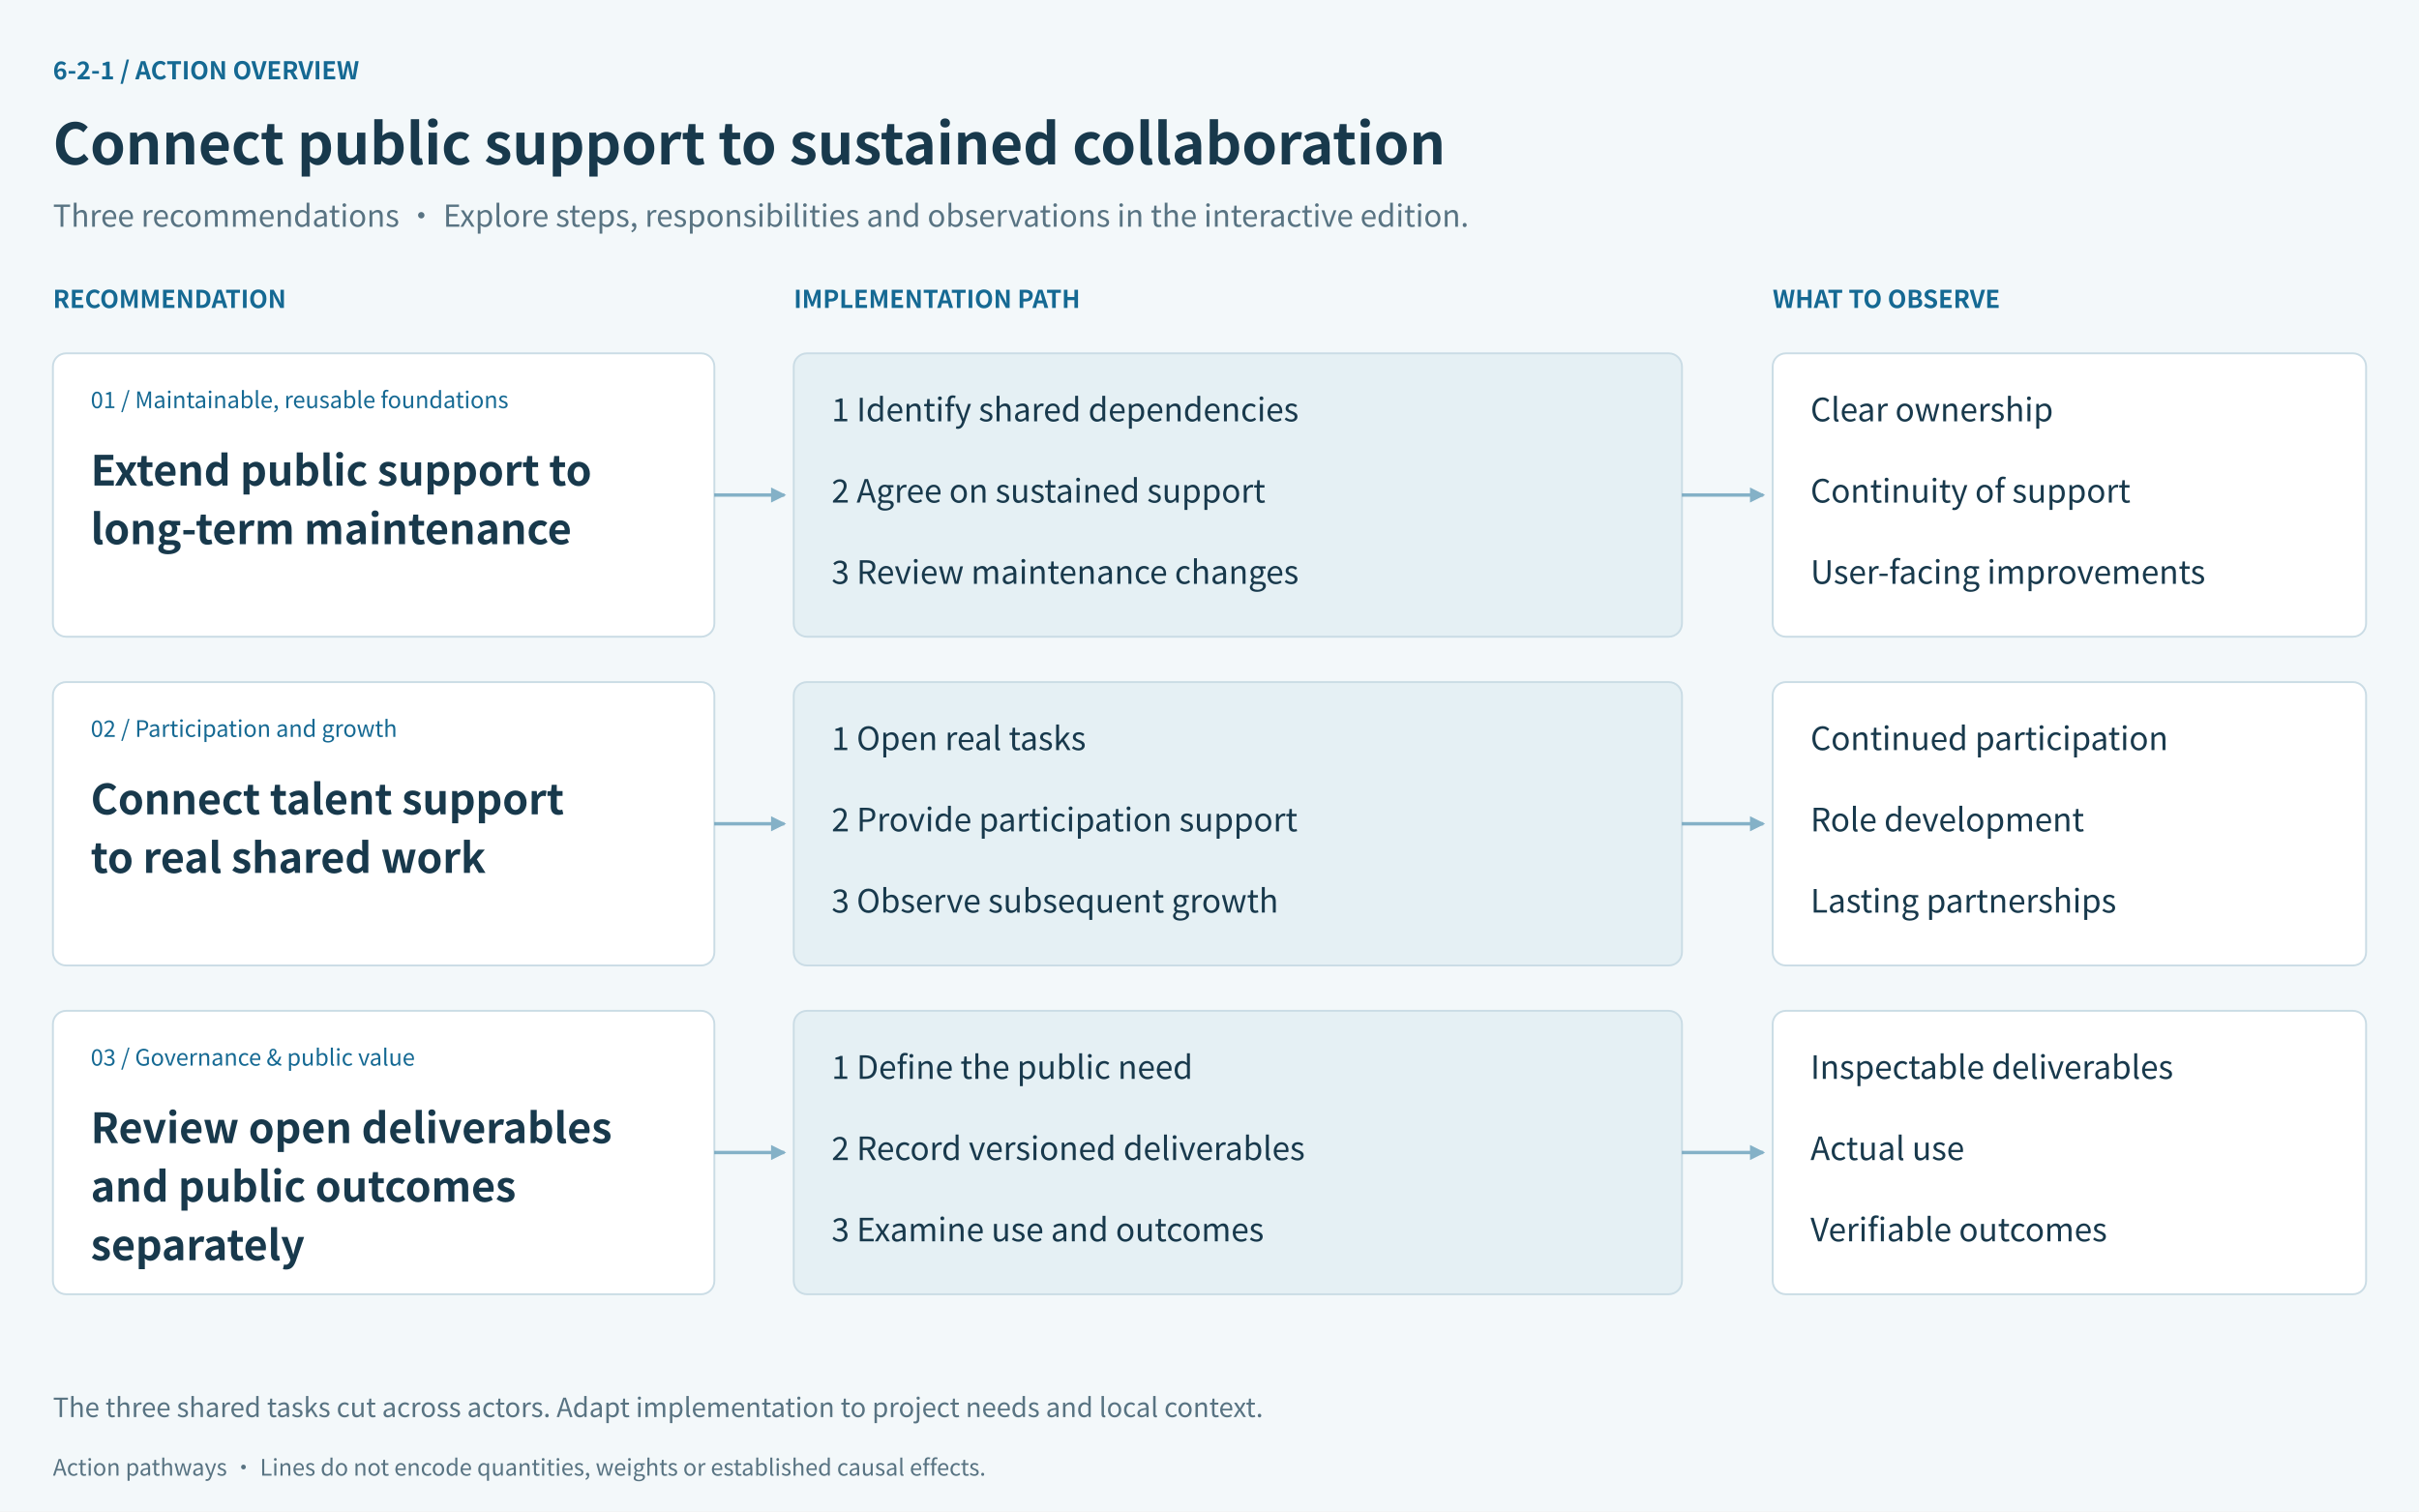
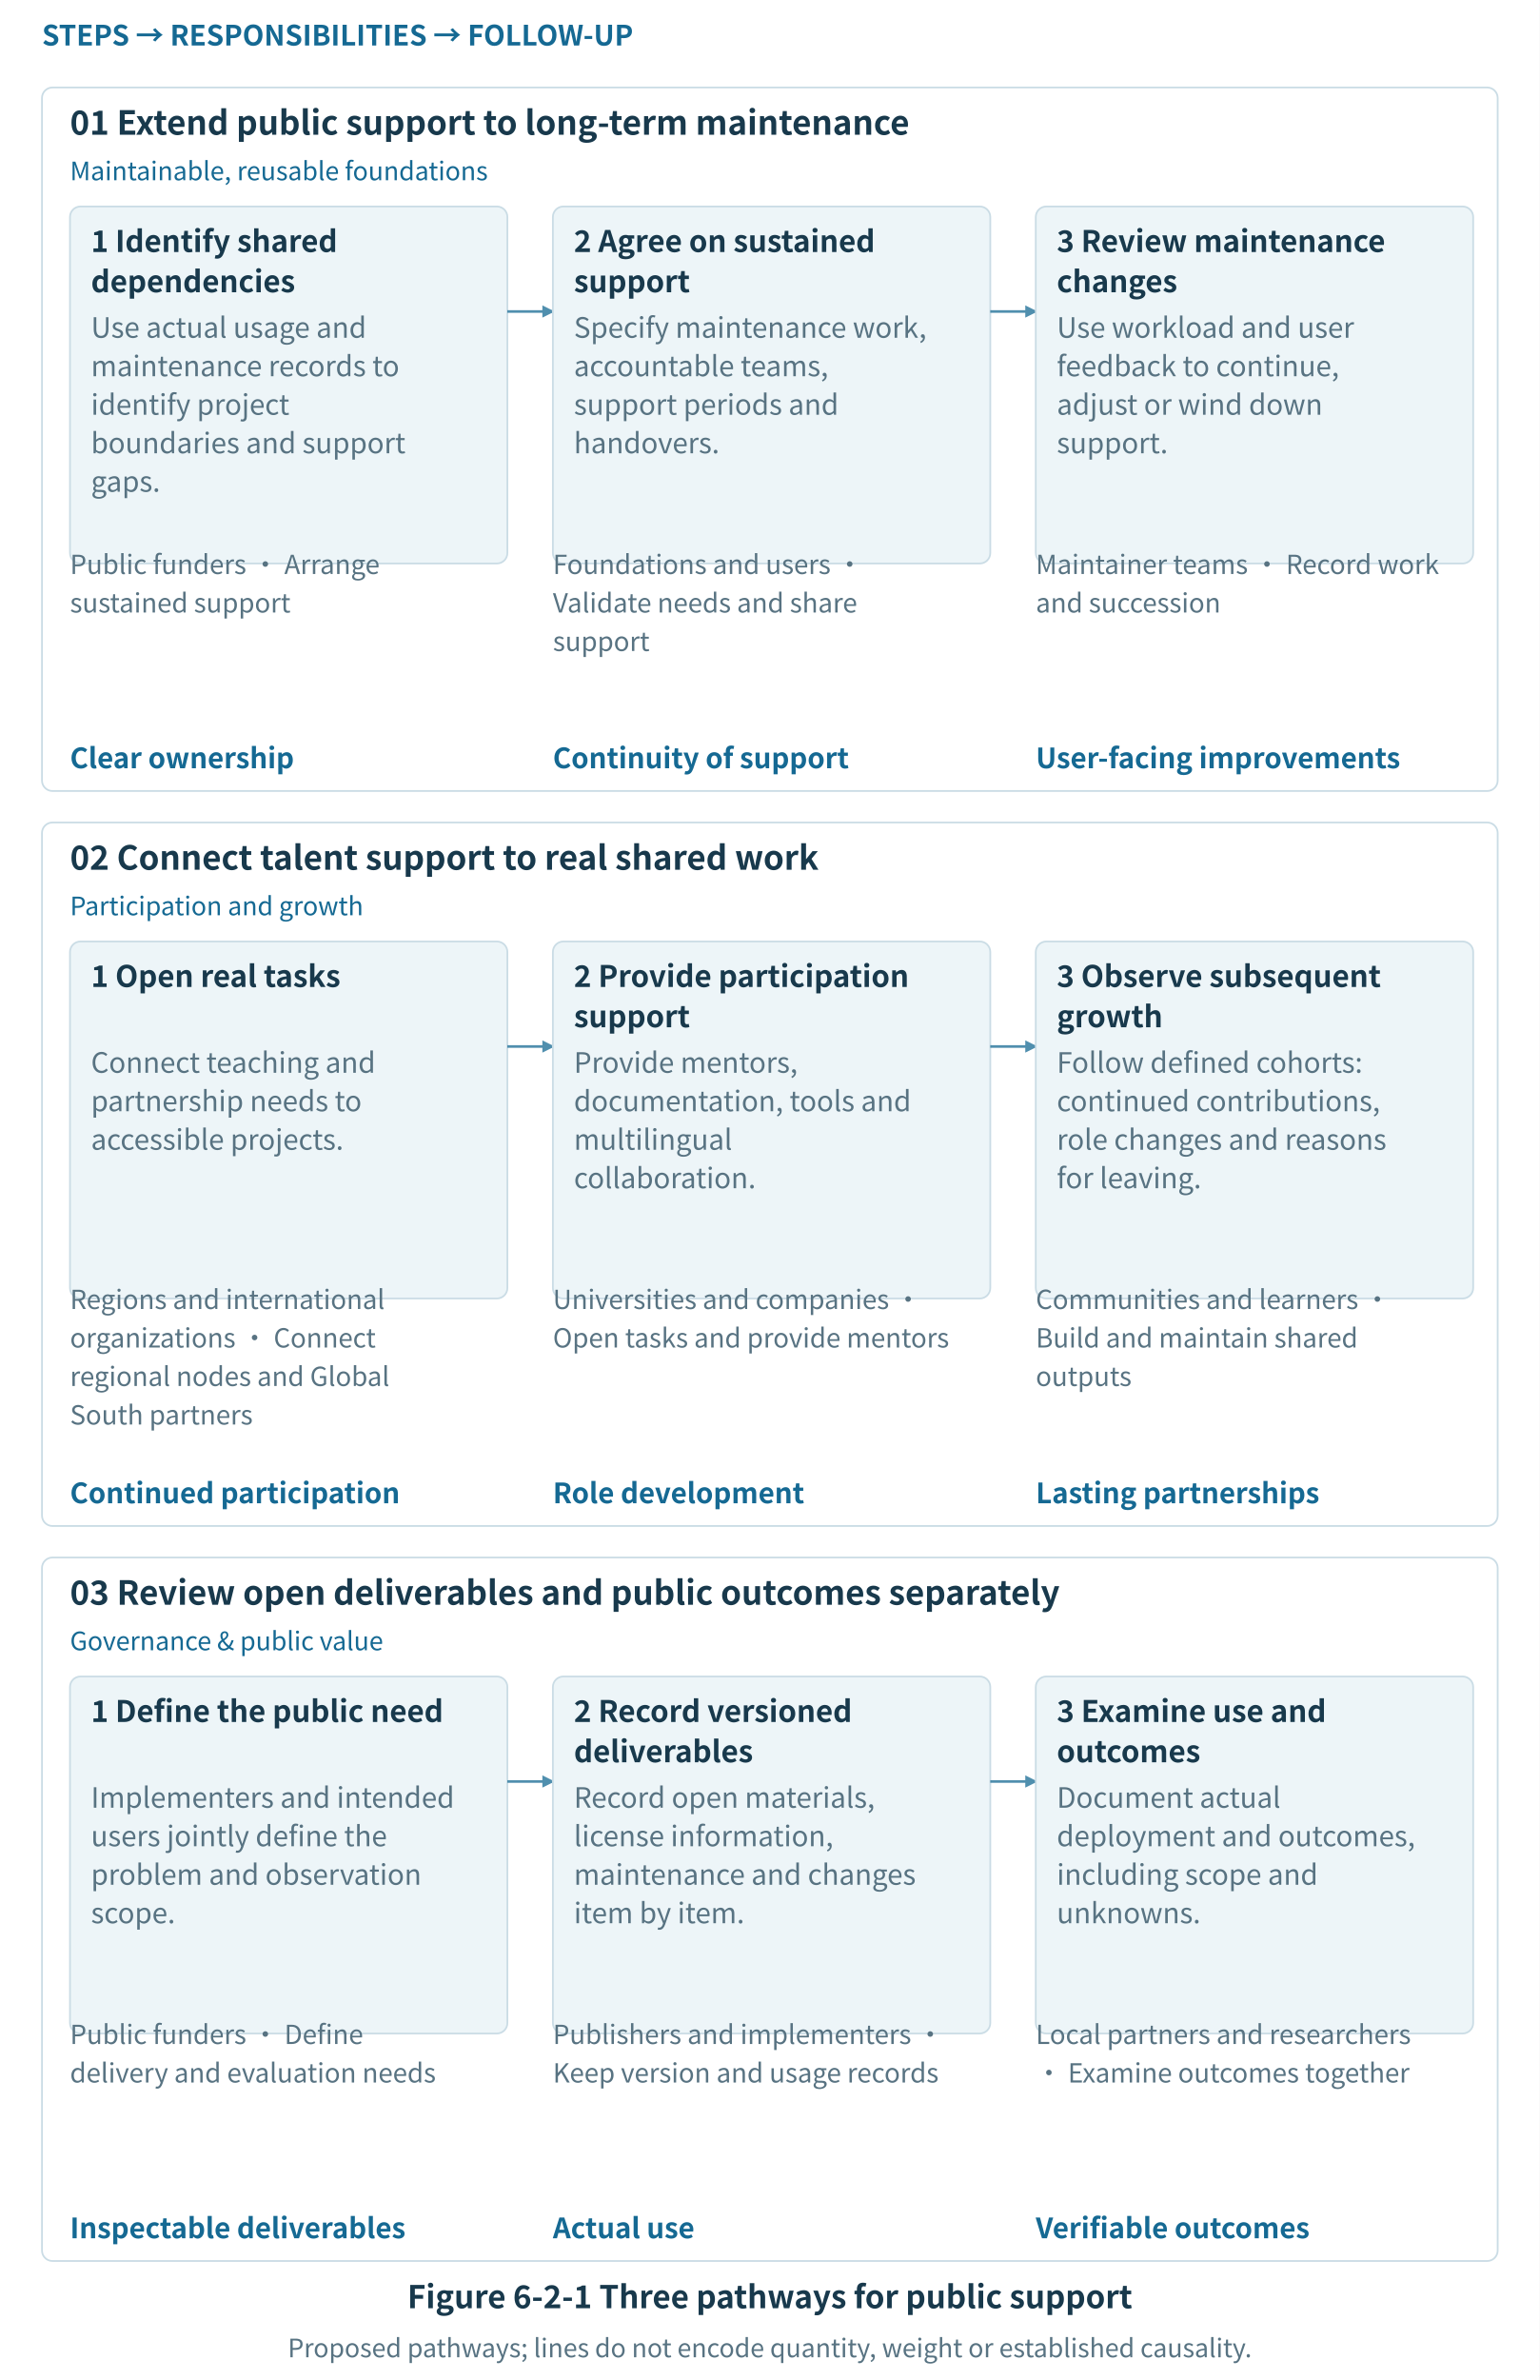
- <svg xmlns="http://www.w3.org/2000/svg" width="1280" height="800" viewBox="0 0 1280 800" role="img">
-   <rect width="1280" height="800" fill="#f3f8fa" />
+ <svg xmlns="http://www.w3.org/2000/svg" width="880" height="1360" viewBox="0 0 880 1360" role="img">
  <defs>
-     <marker id="arrow" markerWidth="8" markerHeight="8" refX="7" refY="4" orient="auto" markerUnits="userSpaceOnUse">
-       <path d="M0 0L8 4L0 8" fill="#156993" />
+     <marker id="arrow" markerWidth="7" markerHeight="7" refX="6" refY="3.5" orient="auto" markerUnits="userSpaceOnUse">
+       <path d="M0 0L7 3.5L0 7" fill="#156993" />
    </marker>
  </defs>
+   <rect width="880" height="1360" fill="#ffffff" />
  <g font-family="Noto Sans CJK SC,Arial,sans-serif" fill="#18394c">
-     <text x="28" y="42" font-size="13" font-weight="600" fill="#156993">6-2-1 / ACTION OVERVIEW</text>
-     <text x="28" y="87" font-size="30" font-weight="600" fill="#18394c">Connect public support to sustained collaboration</text>
-     <text x="28" y="120" font-size="16" font-weight="400" fill="#587382">Three recommendations · Explore steps, responsibilities and observations in the interactive edition.</text>
-     <text x="28" y="163" font-size="13" font-weight="600" fill="#156993">RECOMMENDATION</text>
-     <text x="420" y="163" font-size="13" font-weight="600" fill="#156993">IMPLEMENTATION PATH</text>
-     <text x="938" y="163" font-size="13" font-weight="600" fill="#156993">WHAT TO OBSERVE</text>
-     <rect x="28" y="187" width="350" height="150" rx="7" fill="#fff" stroke="#cadce5" />
-     <text x="48" y="216" font-size="12" font-weight="400" fill="#156993">01 / Maintainable, reusable foundations</text>
-     <text x="48" y="257" font-size="22" font-weight="600" fill="#18394c">Extend public support to</text>
-     <text x="48" y="288" font-size="22" font-weight="600" fill="#18394c">long-term maintenance</text>
-     <path d="M378 262H415" stroke="#156993" stroke-width="1.8" fill="none" opacity="0.5" marker-end="url(#arrow)" />
-     <rect x="420" y="187" width="470" height="150" rx="7" fill="#e5f0f4" stroke="#cadce5" />
-     <text x="440" y="223" font-size="17" font-weight="400" fill="#18394c">1 Identify shared dependencies</text>
-     <text x="440" y="266" font-size="17" font-weight="400" fill="#18394c">2 Agree on sustained support</text>
-     <text x="440" y="309" font-size="17" font-weight="400" fill="#18394c">3 Review maintenance changes</text>
-     <path d="M890 262H933" stroke="#156993" stroke-width="1.8" fill="none" opacity="0.5" marker-end="url(#arrow)" />
-     <rect x="938" y="187" width="314" height="150" rx="7" fill="#fff" stroke="#cadce5" />
-     <text x="958" y="223" font-size="17" font-weight="400" fill="#18394c">Clear ownership</text>
-     <text x="958" y="266" font-size="17" font-weight="400" fill="#18394c">Continuity of support</text>
-     <text x="958" y="309" font-size="17" font-weight="400" fill="#18394c">User-facing improvements</text>
-     <rect x="28" y="361" width="350" height="150" rx="7" fill="#fff" stroke="#cadce5" />
-     <text x="48" y="390" font-size="12" font-weight="400" fill="#156993">02 / Participation and growth</text>
-     <text x="48" y="431" font-size="22" font-weight="600" fill="#18394c">Connect talent support</text>
-     <text x="48" y="462" font-size="22" font-weight="600" fill="#18394c">to real shared work</text>
-     <path d="M378 436H415" stroke="#156993" stroke-width="1.8" fill="none" opacity="0.5" marker-end="url(#arrow)" />
-     <rect x="420" y="361" width="470" height="150" rx="7" fill="#e5f0f4" stroke="#cadce5" />
-     <text x="440" y="397" font-size="17" font-weight="400" fill="#18394c">1 Open real tasks</text>
-     <text x="440" y="440" font-size="17" font-weight="400" fill="#18394c">2 Provide participation support</text>
-     <text x="440" y="483" font-size="17" font-weight="400" fill="#18394c">3 Observe subsequent growth</text>
-     <path d="M890 436H933" stroke="#156993" stroke-width="1.8" fill="none" opacity="0.5" marker-end="url(#arrow)" />
-     <rect x="938" y="361" width="314" height="150" rx="7" fill="#fff" stroke="#cadce5" />
-     <text x="958" y="397" font-size="17" font-weight="400" fill="#18394c">Continued participation</text>
-     <text x="958" y="440" font-size="17" font-weight="400" fill="#18394c">Role development</text>
-     <text x="958" y="483" font-size="17" font-weight="400" fill="#18394c">Lasting partnerships</text>
-     <rect x="28" y="535" width="350" height="150" rx="7" fill="#fff" stroke="#cadce5" />
-     <text x="48" y="564" font-size="12" font-weight="400" fill="#156993">03 / Governance &amp; public value</text>
-     <text x="48" y="605" font-size="22" font-weight="600" fill="#18394c">Review open deliverables</text>
-     <text x="48" y="636" font-size="22" font-weight="600" fill="#18394c">and public outcomes</text>
-     <text x="48" y="667" font-size="22" font-weight="600" fill="#18394c">separately</text>
-     <path d="M378 610H415" stroke="#156993" stroke-width="1.8" fill="none" opacity="0.5" marker-end="url(#arrow)" />
-     <rect x="420" y="535" width="470" height="150" rx="7" fill="#e5f0f4" stroke="#cadce5" />
-     <text x="440" y="571" font-size="17" font-weight="400" fill="#18394c">1 Define the public need</text>
-     <text x="440" y="614" font-size="17" font-weight="400" fill="#18394c">2 Record versioned deliverables</text>
-     <text x="440" y="657" font-size="17" font-weight="400" fill="#18394c">3 Examine use and outcomes</text>
-     <path d="M890 610H933" stroke="#156993" stroke-width="1.8" fill="none" opacity="0.5" marker-end="url(#arrow)" />
-     <rect x="938" y="535" width="314" height="150" rx="7" fill="#fff" stroke="#cadce5" />
-     <text x="958" y="571" font-size="17" font-weight="400" fill="#18394c">Inspectable deliverables</text>
-     <text x="958" y="614" font-size="17" font-weight="400" fill="#18394c">Actual use</text>
-     <text x="958" y="657" font-size="17" font-weight="400" fill="#18394c">Verifiable outcomes</text>
-     <text x="28" y="750" font-size="14" font-weight="400" fill="#587382">The three shared tasks cut across actors. Adapt implementation to project needs and local context.</text>
-     <text x="28" y="781" font-size="12" font-weight="400" fill="#587382">Action pathways · Lines do not encode quantities, weights or established causal effects.</text>
+     <text x="24" y="26" text-anchor="start" font-size="16" font-weight="600" fill="#156993">STEPS → RESPONSIBILITIES → FOLLOW-UP</text>
+     <rect x="24" y="50" width="832" height="402" rx="6" fill="#ffffff" stroke="#cadce5" />
+     <text x="40" y="77" text-anchor="start" font-size="19" font-weight="600" fill="#18394c">01  Extend public support to long-term maintenance</text>
+     <text x="40" y="103" text-anchor="start" font-size="14.5" font-weight="400" fill="#156993">Maintainable, reusable foundations</text>
+     <rect x="40" y="118" width="250" height="204" rx="6" fill="#edf5f8" stroke="#cadce5" />
+     <text x="52" y="144" text-anchor="start" font-size="17" font-weight="600" fill="#18394c">1 Identify shared</text>
+     <text x="52" y="167" text-anchor="start" font-size="17" font-weight="600" fill="#18394c">dependencies</text>
+     <text x="52" y="193" text-anchor="start" font-size="16" font-weight="400" fill="#587382">Use actual usage and</text>
+     <text x="52" y="215" text-anchor="start" font-size="16" font-weight="400" fill="#587382">maintenance records to</text>
+     <text x="52" y="237" text-anchor="start" font-size="16" font-weight="400" fill="#587382">identify project</text>
+     <text x="52" y="259" text-anchor="start" font-size="16" font-weight="400" fill="#587382">boundaries and support</text>
+     <text x="52" y="281" text-anchor="start" font-size="16" font-weight="400" fill="#587382">gaps.</text>
+     <path d="M290 178H316" stroke="#156993" stroke-width="1.5" fill="none" opacity="0.75" marker-end="url(#arrow)" />
+     <text x="40" y="328" text-anchor="start" font-size="15" font-weight="400" fill="#587382">Public funders · Arrange</text>
+     <text x="40" y="350" text-anchor="start" font-size="15" font-weight="400" fill="#587382">sustained support</text>
+     <text x="40" y="439" text-anchor="start" font-size="16" font-weight="600" fill="#156993">Clear ownership</text>
+     <rect x="316" y="118" width="250" height="204" rx="6" fill="#edf5f8" stroke="#cadce5" />
+     <text x="328" y="144" text-anchor="start" font-size="17" font-weight="600" fill="#18394c">2 Agree on sustained</text>
+     <text x="328" y="167" text-anchor="start" font-size="17" font-weight="600" fill="#18394c">support</text>
+     <text x="328" y="193" text-anchor="start" font-size="16" font-weight="400" fill="#587382">Specify maintenance work,</text>
+     <text x="328" y="215" text-anchor="start" font-size="16" font-weight="400" fill="#587382">accountable teams,</text>
+     <text x="328" y="237" text-anchor="start" font-size="16" font-weight="400" fill="#587382">support periods and</text>
+     <text x="328" y="259" text-anchor="start" font-size="16" font-weight="400" fill="#587382">handovers.</text>
+     <path d="M566 178H592" stroke="#156993" stroke-width="1.5" fill="none" opacity="0.75" marker-end="url(#arrow)" />
+     <text x="316" y="328" text-anchor="start" font-size="15" font-weight="400" fill="#587382">Foundations and users ·</text>
+     <text x="316" y="350" text-anchor="start" font-size="15" font-weight="400" fill="#587382">Validate needs and share</text>
+     <text x="316" y="372" text-anchor="start" font-size="15" font-weight="400" fill="#587382">support</text>
+     <text x="316" y="439" text-anchor="start" font-size="16" font-weight="600" fill="#156993">Continuity of support</text>
+     <rect x="592" y="118" width="250" height="204" rx="6" fill="#edf5f8" stroke="#cadce5" />
+     <text x="604" y="144" text-anchor="start" font-size="17" font-weight="600" fill="#18394c">3 Review maintenance</text>
+     <text x="604" y="167" text-anchor="start" font-size="17" font-weight="600" fill="#18394c">changes</text>
+     <text x="604" y="193" text-anchor="start" font-size="16" font-weight="400" fill="#587382">Use workload and user</text>
+     <text x="604" y="215" text-anchor="start" font-size="16" font-weight="400" fill="#587382">feedback to continue,</text>
+     <text x="604" y="237" text-anchor="start" font-size="16" font-weight="400" fill="#587382">adjust or wind down</text>
+     <text x="604" y="259" text-anchor="start" font-size="16" font-weight="400" fill="#587382">support.</text>
+     <text x="592" y="328" text-anchor="start" font-size="15" font-weight="400" fill="#587382">Maintainer teams · Record work</text>
+     <text x="592" y="350" text-anchor="start" font-size="15" font-weight="400" fill="#587382">and succession</text>
+     <text x="592" y="439" text-anchor="start" font-size="16" font-weight="600" fill="#156993">User-facing improvements</text>
+     <rect x="24" y="470" width="832" height="402" rx="6" fill="#ffffff" stroke="#cadce5" />
+     <text x="40" y="497" text-anchor="start" font-size="19" font-weight="600" fill="#18394c">02  Connect talent support to real shared work</text>
+     <text x="40" y="523" text-anchor="start" font-size="14.5" font-weight="400" fill="#156993">Participation and growth</text>
+     <rect x="40" y="538" width="250" height="204" rx="6" fill="#edf5f8" stroke="#cadce5" />
+     <text x="52" y="564" text-anchor="start" font-size="17" font-weight="600" fill="#18394c">1 Open real tasks</text>
+     <text x="52" y="613" text-anchor="start" font-size="16" font-weight="400" fill="#587382">Connect teaching and</text>
+     <text x="52" y="635" text-anchor="start" font-size="16" font-weight="400" fill="#587382">partnership needs to</text>
+     <text x="52" y="657" text-anchor="start" font-size="16" font-weight="400" fill="#587382">accessible projects.</text>
+     <path d="M290 598H316" stroke="#156993" stroke-width="1.5" fill="none" opacity="0.75" marker-end="url(#arrow)" />
+     <text x="40" y="748" text-anchor="start" font-size="15" font-weight="400" fill="#587382">Regions and international</text>
+     <text x="40" y="770" text-anchor="start" font-size="15" font-weight="400" fill="#587382">organizations · Connect</text>
+     <text x="40" y="792" text-anchor="start" font-size="15" font-weight="400" fill="#587382">regional nodes and Global</text>
+     <text x="40" y="814" text-anchor="start" font-size="15" font-weight="400" fill="#587382">South partners</text>
+     <text x="40" y="859" text-anchor="start" font-size="16" font-weight="600" fill="#156993">Continued participation</text>
+     <rect x="316" y="538" width="250" height="204" rx="6" fill="#edf5f8" stroke="#cadce5" />
+     <text x="328" y="564" text-anchor="start" font-size="17" font-weight="600" fill="#18394c">2 Provide participation</text>
+     <text x="328" y="587" text-anchor="start" font-size="17" font-weight="600" fill="#18394c">support</text>
+     <text x="328" y="613" text-anchor="start" font-size="16" font-weight="400" fill="#587382">Provide mentors,</text>
+     <text x="328" y="635" text-anchor="start" font-size="16" font-weight="400" fill="#587382">documentation, tools and</text>
+     <text x="328" y="657" text-anchor="start" font-size="16" font-weight="400" fill="#587382">multilingual</text>
+     <text x="328" y="679" text-anchor="start" font-size="16" font-weight="400" fill="#587382">collaboration.</text>
+     <path d="M566 598H592" stroke="#156993" stroke-width="1.5" fill="none" opacity="0.75" marker-end="url(#arrow)" />
+     <text x="316" y="748" text-anchor="start" font-size="15" font-weight="400" fill="#587382">Universities and companies ·</text>
+     <text x="316" y="770" text-anchor="start" font-size="15" font-weight="400" fill="#587382">Open tasks and provide mentors</text>
+     <text x="316" y="859" text-anchor="start" font-size="16" font-weight="600" fill="#156993">Role development</text>
+     <rect x="592" y="538" width="250" height="204" rx="6" fill="#edf5f8" stroke="#cadce5" />
+     <text x="604" y="564" text-anchor="start" font-size="17" font-weight="600" fill="#18394c">3 Observe subsequent</text>
+     <text x="604" y="587" text-anchor="start" font-size="17" font-weight="600" fill="#18394c">growth</text>
+     <text x="604" y="613" text-anchor="start" font-size="16" font-weight="400" fill="#587382">Follow defined cohorts:</text>
+     <text x="604" y="635" text-anchor="start" font-size="16" font-weight="400" fill="#587382">continued contributions,</text>
+     <text x="604" y="657" text-anchor="start" font-size="16" font-weight="400" fill="#587382">role changes and reasons</text>
+     <text x="604" y="679" text-anchor="start" font-size="16" font-weight="400" fill="#587382">for leaving.</text>
+     <text x="592" y="748" text-anchor="start" font-size="15" font-weight="400" fill="#587382">Communities and learners ·</text>
+     <text x="592" y="770" text-anchor="start" font-size="15" font-weight="400" fill="#587382">Build and maintain shared</text>
+     <text x="592" y="792" text-anchor="start" font-size="15" font-weight="400" fill="#587382">outputs</text>
+     <text x="592" y="859" text-anchor="start" font-size="16" font-weight="600" fill="#156993">Lasting partnerships</text>
+     <rect x="24" y="890" width="832" height="402" rx="6" fill="#ffffff" stroke="#cadce5" />
+     <text x="40" y="917" text-anchor="start" font-size="19" font-weight="600" fill="#18394c">03  Review open deliverables and public outcomes separately</text>
+     <text x="40" y="943" text-anchor="start" font-size="14.5" font-weight="400" fill="#156993">Governance &amp; public value</text>
+     <rect x="40" y="958" width="250" height="204" rx="6" fill="#edf5f8" stroke="#cadce5" />
+     <text x="52" y="984" text-anchor="start" font-size="17" font-weight="600" fill="#18394c">1 Define the public need</text>
+     <text x="52" y="1033" text-anchor="start" font-size="16" font-weight="400" fill="#587382">Implementers and intended</text>
+     <text x="52" y="1055" text-anchor="start" font-size="16" font-weight="400" fill="#587382">users jointly define the</text>
+     <text x="52" y="1077" text-anchor="start" font-size="16" font-weight="400" fill="#587382">problem and observation</text>
+     <text x="52" y="1099" text-anchor="start" font-size="16" font-weight="400" fill="#587382">scope.</text>
+     <path d="M290 1018H316" stroke="#156993" stroke-width="1.5" fill="none" opacity="0.75" marker-end="url(#arrow)" />
+     <text x="40" y="1168" text-anchor="start" font-size="15" font-weight="400" fill="#587382">Public funders · Define</text>
+     <text x="40" y="1190" text-anchor="start" font-size="15" font-weight="400" fill="#587382">delivery and evaluation needs</text>
+     <text x="40" y="1279" text-anchor="start" font-size="16" font-weight="600" fill="#156993">Inspectable deliverables</text>
+     <rect x="316" y="958" width="250" height="204" rx="6" fill="#edf5f8" stroke="#cadce5" />
+     <text x="328" y="984" text-anchor="start" font-size="17" font-weight="600" fill="#18394c">2 Record versioned</text>
+     <text x="328" y="1007" text-anchor="start" font-size="17" font-weight="600" fill="#18394c">deliverables</text>
+     <text x="328" y="1033" text-anchor="start" font-size="16" font-weight="400" fill="#587382">Record open materials,</text>
+     <text x="328" y="1055" text-anchor="start" font-size="16" font-weight="400" fill="#587382">license information,</text>
+     <text x="328" y="1077" text-anchor="start" font-size="16" font-weight="400" fill="#587382">maintenance and changes</text>
+     <text x="328" y="1099" text-anchor="start" font-size="16" font-weight="400" fill="#587382">item by item.</text>
+     <path d="M566 1018H592" stroke="#156993" stroke-width="1.5" fill="none" opacity="0.75" marker-end="url(#arrow)" />
+     <text x="316" y="1168" text-anchor="start" font-size="15" font-weight="400" fill="#587382">Publishers and implementers ·</text>
+     <text x="316" y="1190" text-anchor="start" font-size="15" font-weight="400" fill="#587382">Keep version and usage records</text>
+     <text x="316" y="1279" text-anchor="start" font-size="16" font-weight="600" fill="#156993">Actual use</text>
+     <rect x="592" y="958" width="250" height="204" rx="6" fill="#edf5f8" stroke="#cadce5" />
+     <text x="604" y="984" text-anchor="start" font-size="17" font-weight="600" fill="#18394c">3 Examine use and</text>
+     <text x="604" y="1007" text-anchor="start" font-size="17" font-weight="600" fill="#18394c">outcomes</text>
+     <text x="604" y="1033" text-anchor="start" font-size="16" font-weight="400" fill="#587382">Document actual</text>
+     <text x="604" y="1055" text-anchor="start" font-size="16" font-weight="400" fill="#587382">deployment and outcomes,</text>
+     <text x="604" y="1077" text-anchor="start" font-size="16" font-weight="400" fill="#587382">including scope and</text>
+     <text x="604" y="1099" text-anchor="start" font-size="16" font-weight="400" fill="#587382">unknowns.</text>
+     <text x="592" y="1168" text-anchor="start" font-size="15" font-weight="400" fill="#587382">Local partners and researchers</text>
+     <text x="592" y="1190" text-anchor="start" font-size="15" font-weight="400" fill="#587382">· Examine outcomes together</text>
+     <text x="592" y="1279" text-anchor="start" font-size="16" font-weight="600" fill="#156993">Verifiable outcomes</text>
+     <text x="440" y="1319" text-anchor="middle" font-size="18" font-weight="600" fill="#18394c">Figure 6-2-1 Three pathways for public support</text>
+     <text x="440" y="1347" text-anchor="middle" font-size="14.5" font-weight="400" fill="#587382">Proposed pathways; lines do not encode quantity, weight or established causality.</text>
  </g>
</svg>
